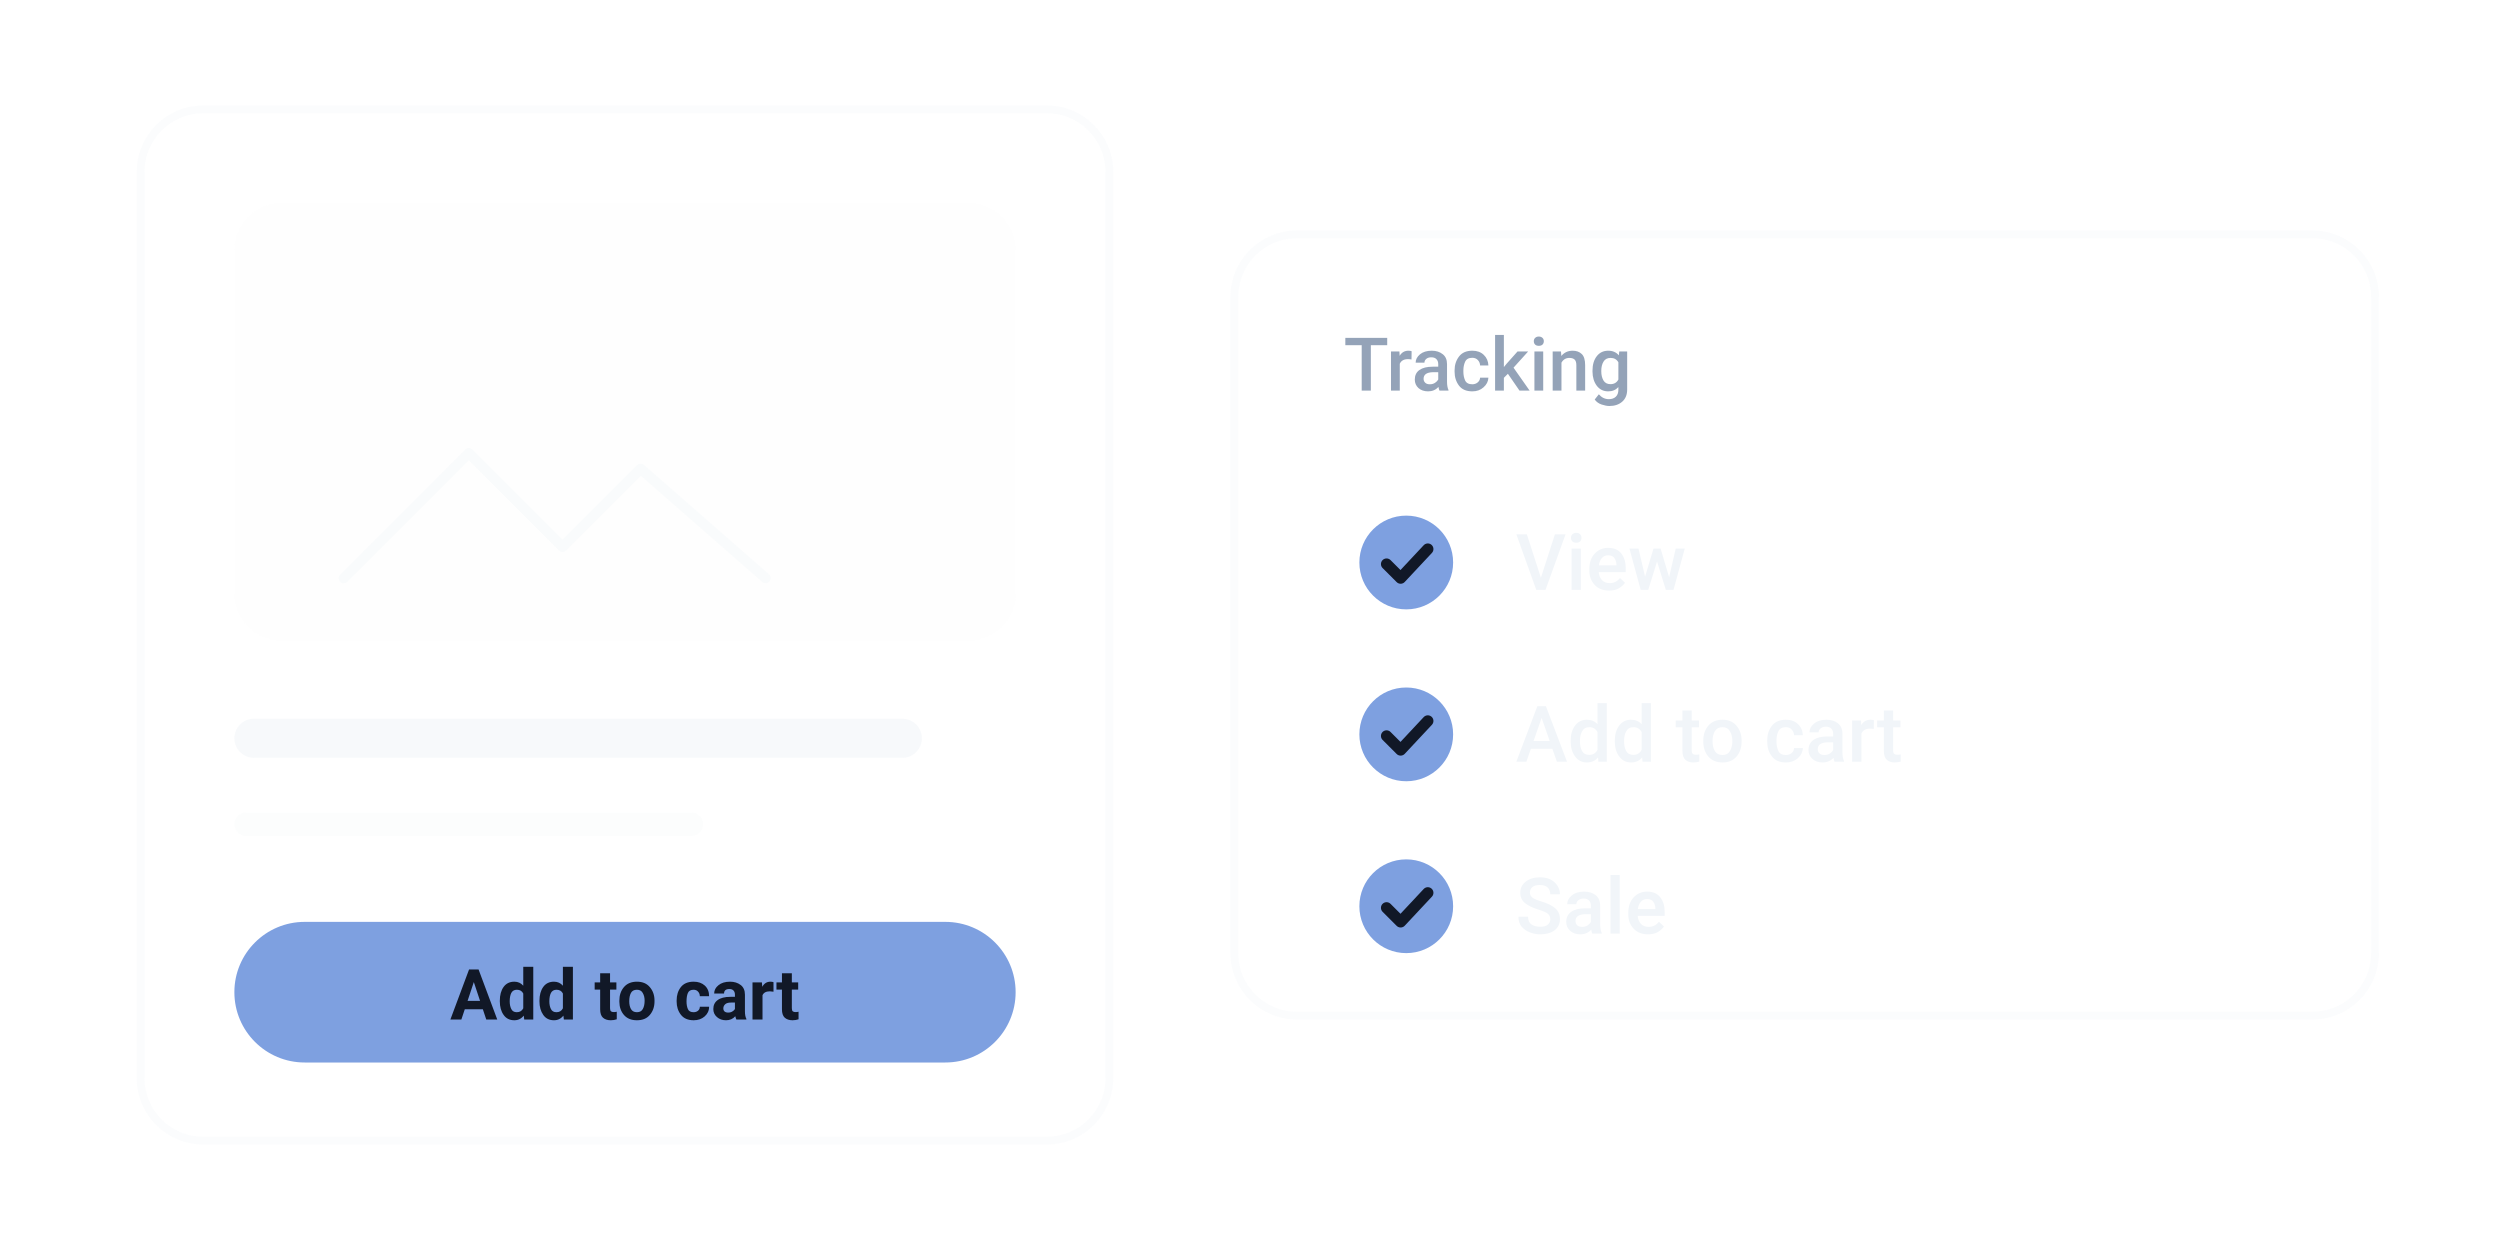
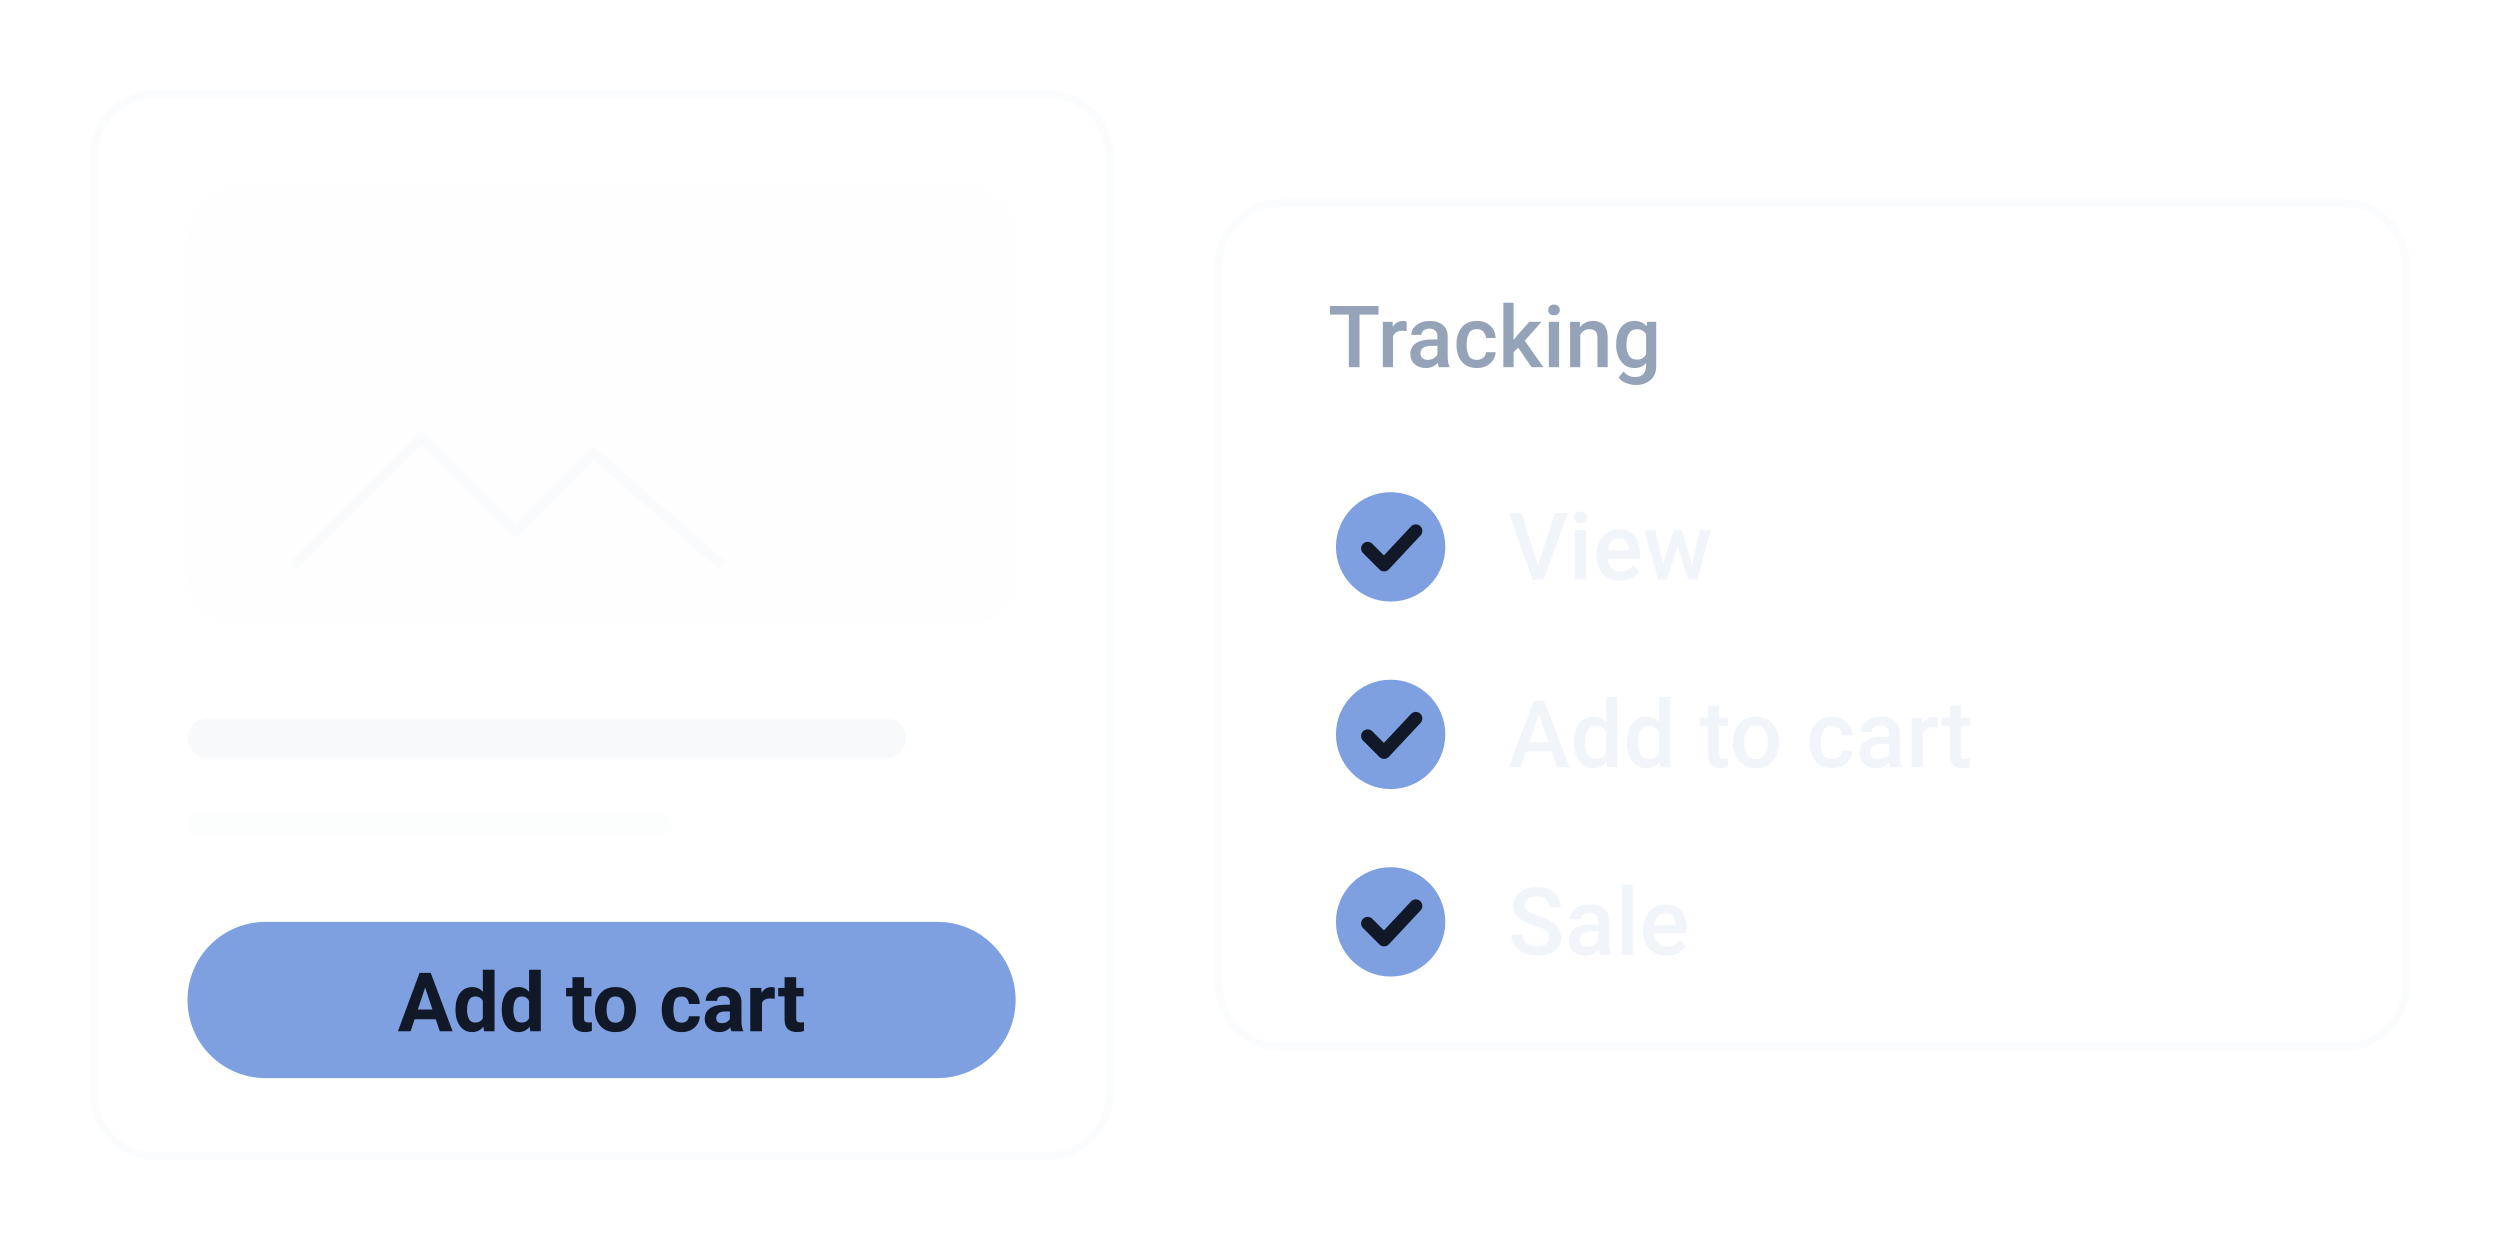
<svg xmlns="http://www.w3.org/2000/svg" width="320" height="160" viewBox="0 0 320 160" fill="none" stroke-linecap="round" stroke-linejoin="round">
-   <rect x="18" y="14" width="124" height="132" rx="8" fill="#f1f5f9" fill-opacity=".05" stroke="#f1f5f9" stroke-opacity=".28" />
-   <rect x="30" y="26" width="100" height="56" rx="6" fill="#f1f5f9" fill-opacity="0.08" />
-   <path d="M44 74 l16 -16 12 12 10 -10 16 14" stroke="#f1f5f9" stroke-opacity=".35" stroke-width="1.3" />
-   <rect x="30" y="92" width="88" height="5" rx="2.5" fill="#f1f5f9" fill-opacity="0.6" />
-   <rect x="30" y="104" width="60" height="3" rx="1.5" fill="#f1f5f9" fill-opacity="0.18" />
-   <rect x="30" y="118" width="100" height="18" rx="9" fill="#7ea0e0" />
-   <text x="80" y="130.5" font-family="ui-sans-serif, system-ui, -apple-system, 'Segoe UI', Roboto, Helvetica, Arial, sans-serif" font-size="9" font-weight="600" fill="#111827" text-anchor="middle">Add to cart</text>
-   <rect x="158" y="30" width="146" height="100" rx="8" fill="#f1f5f9" fill-opacity=".05" stroke="#f1f5f9" stroke-opacity=".28" />
-   <text x="172" y="50" font-family="ui-sans-serif, system-ui, -apple-system, 'Segoe UI', Roboto, Helvetica, Arial, sans-serif" font-size="9.5" font-weight="500" fill="#94a3b8" text-anchor="start">Tracking</text>
-   <circle cx="180" cy="72" r="6" fill="#7ea0e0" />
-   <path d="M177.48 72.2l1.8 1.8 3.48 -3.72" stroke="#111827" stroke-width="1.44" />
-   <text x="194" y="75.5" font-family="ui-sans-serif, system-ui, -apple-system, 'Segoe UI', Roboto, Helvetica, Arial, sans-serif" font-size="10" font-weight="500" fill="#f1f5f9" text-anchor="start">View</text>
-   <circle cx="180" cy="94" r="6" fill="#7ea0e0" />
-   <path d="M177.48 94.2l1.8 1.8 3.48 -3.72" stroke="#111827" stroke-width="1.44" />
-   <text x="194" y="97.5" font-family="ui-sans-serif, system-ui, -apple-system, 'Segoe UI', Roboto, Helvetica, Arial, sans-serif" font-size="10" font-weight="500" fill="#f1f5f9" text-anchor="start">Add to cart</text>
-   <circle cx="180" cy="116" r="6" fill="#7ea0e0" />
-   <path d="M177.48 116.2l1.8 1.8 3.48 -3.72" stroke="#111827" stroke-width="1.44" />
-   <text x="194" y="119.5" font-family="ui-sans-serif, system-ui, -apple-system, 'Segoe UI', Roboto, Helvetica, Arial, sans-serif" font-size="10" font-weight="500" fill="#f1f5f9" text-anchor="start">Sale</text>
+   <rect x="12" y="12" width="130" height="136" rx="8" fill="#f1f5f9" fill-opacity=".05" stroke="#f1f5f9" stroke-opacity=".28" />
+   <rect x="24" y="24" width="106" height="56" rx="6" fill="#f1f5f9" fill-opacity="0.08" />
+   <path d="M38 72 l16 -16 12 12 10 -10 16 14" stroke="#f1f5f9" stroke-opacity=".35" stroke-width="1.3" />
+   <rect x="24" y="92" width="92" height="5" rx="2.5" fill="#f1f5f9" fill-opacity="0.6" />
+   <rect x="24" y="104" width="62" height="3" rx="1.5" fill="#f1f5f9" fill-opacity="0.18" />
+   <rect x="24" y="118" width="106" height="20" rx="10" fill="#7ea0e0" />
+   <text x="77" y="132" font-family="ui-sans-serif, system-ui, -apple-system, 'Segoe UI', Roboto, Helvetica, Arial, sans-serif" font-size="10.5" font-weight="600" fill="#111827" text-anchor="middle">Add to cart</text>
+   <rect x="156" y="26" width="152" height="108" rx="8" fill="#f1f5f9" fill-opacity=".05" stroke="#f1f5f9" stroke-opacity=".28" />
+   <text x="170" y="47" font-family="ui-sans-serif, system-ui, -apple-system, 'Segoe UI', Roboto, Helvetica, Arial, sans-serif" font-size="11" font-weight="500" fill="#94a3b8" text-anchor="start">Tracking</text>
+   <circle cx="178" cy="70" r="7" fill="#7ea0e0" />
+   <path d="M175.06 70.2l2.1 2.1 4.06 -4.34" stroke="#111827" stroke-width="1.68" />
+   <text x="193" y="74.2" font-family="ui-sans-serif, system-ui, -apple-system, 'Segoe UI', Roboto, Helvetica, Arial, sans-serif" font-size="12" font-weight="500" fill="#f1f5f9" text-anchor="start">View</text>
+   <circle cx="178" cy="94" r="7" fill="#7ea0e0" />
+   <path d="M175.06 94.2l2.1 2.1 4.06 -4.34" stroke="#111827" stroke-width="1.68" />
+   <text x="193" y="98.2" font-family="ui-sans-serif, system-ui, -apple-system, 'Segoe UI', Roboto, Helvetica, Arial, sans-serif" font-size="12" font-weight="500" fill="#f1f5f9" text-anchor="start">Add to cart</text>
+   <circle cx="178" cy="118" r="7" fill="#7ea0e0" />
+   <path d="M175.06 118.2l2.1 2.1 4.06 -4.34" stroke="#111827" stroke-width="1.68" />
+   <text x="193" y="122.2" font-family="ui-sans-serif, system-ui, -apple-system, 'Segoe UI', Roboto, Helvetica, Arial, sans-serif" font-size="12" font-weight="500" fill="#f1f5f9" text-anchor="start">Sale</text>
</svg>
